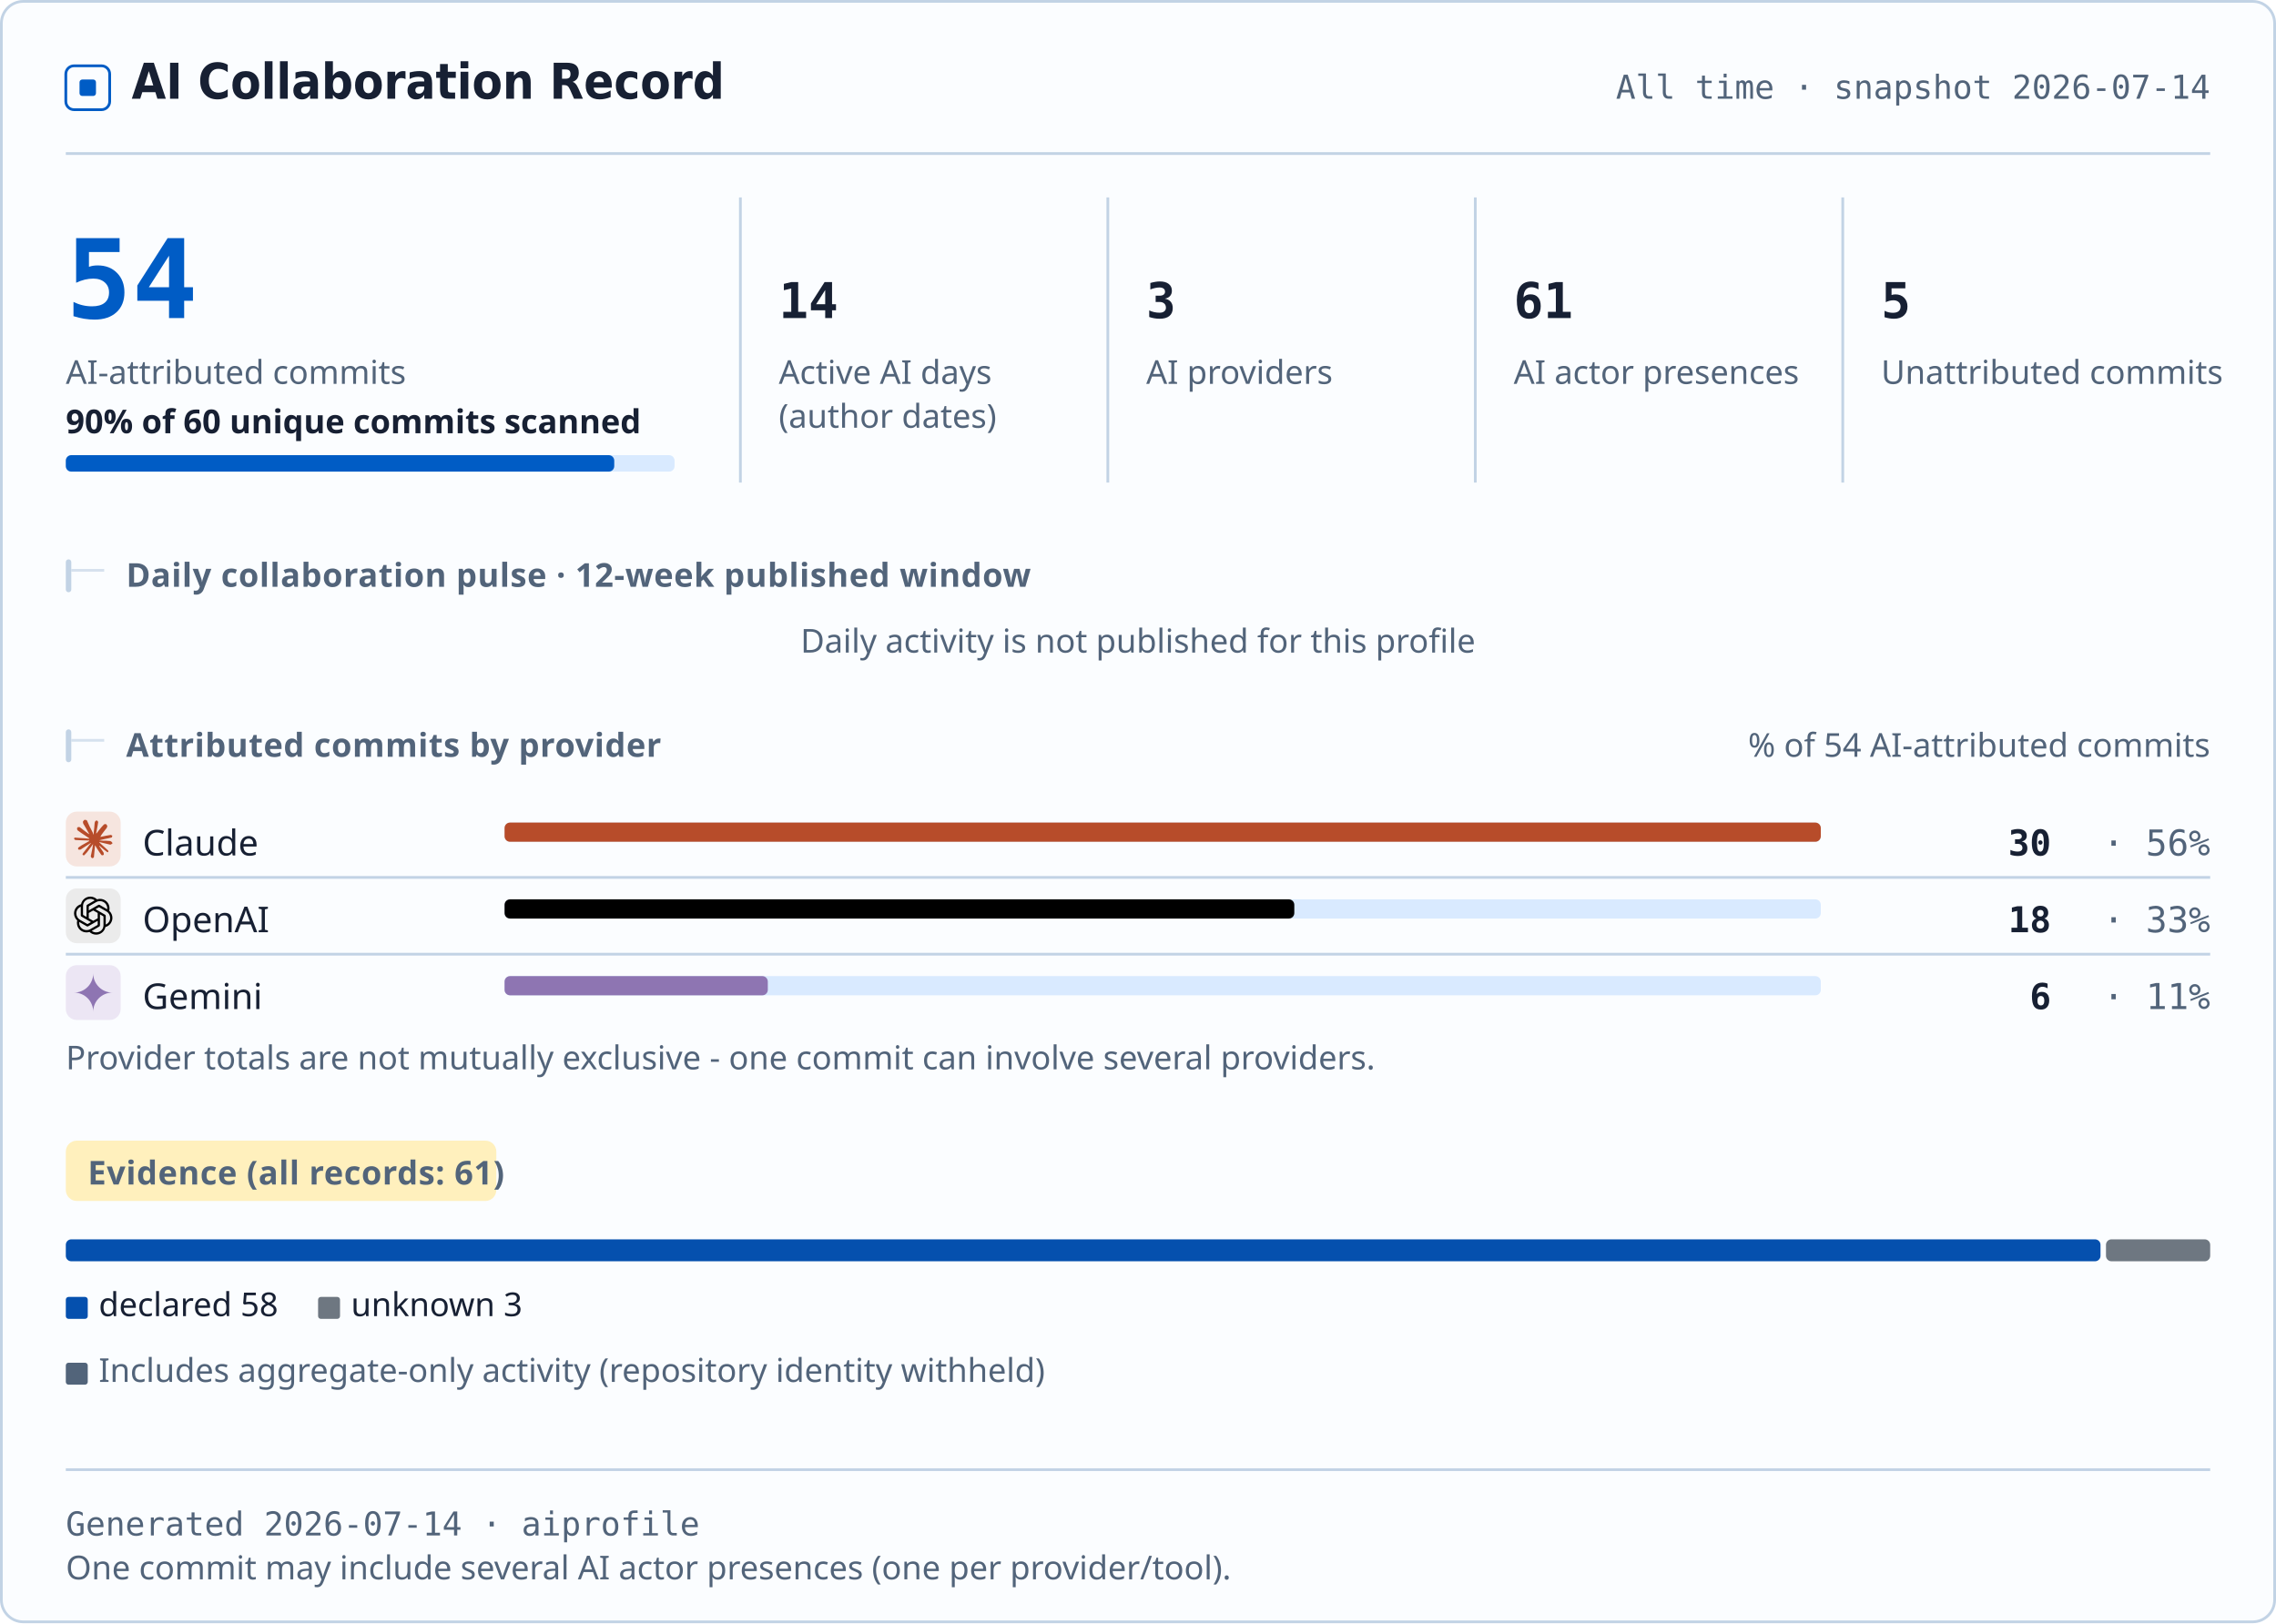
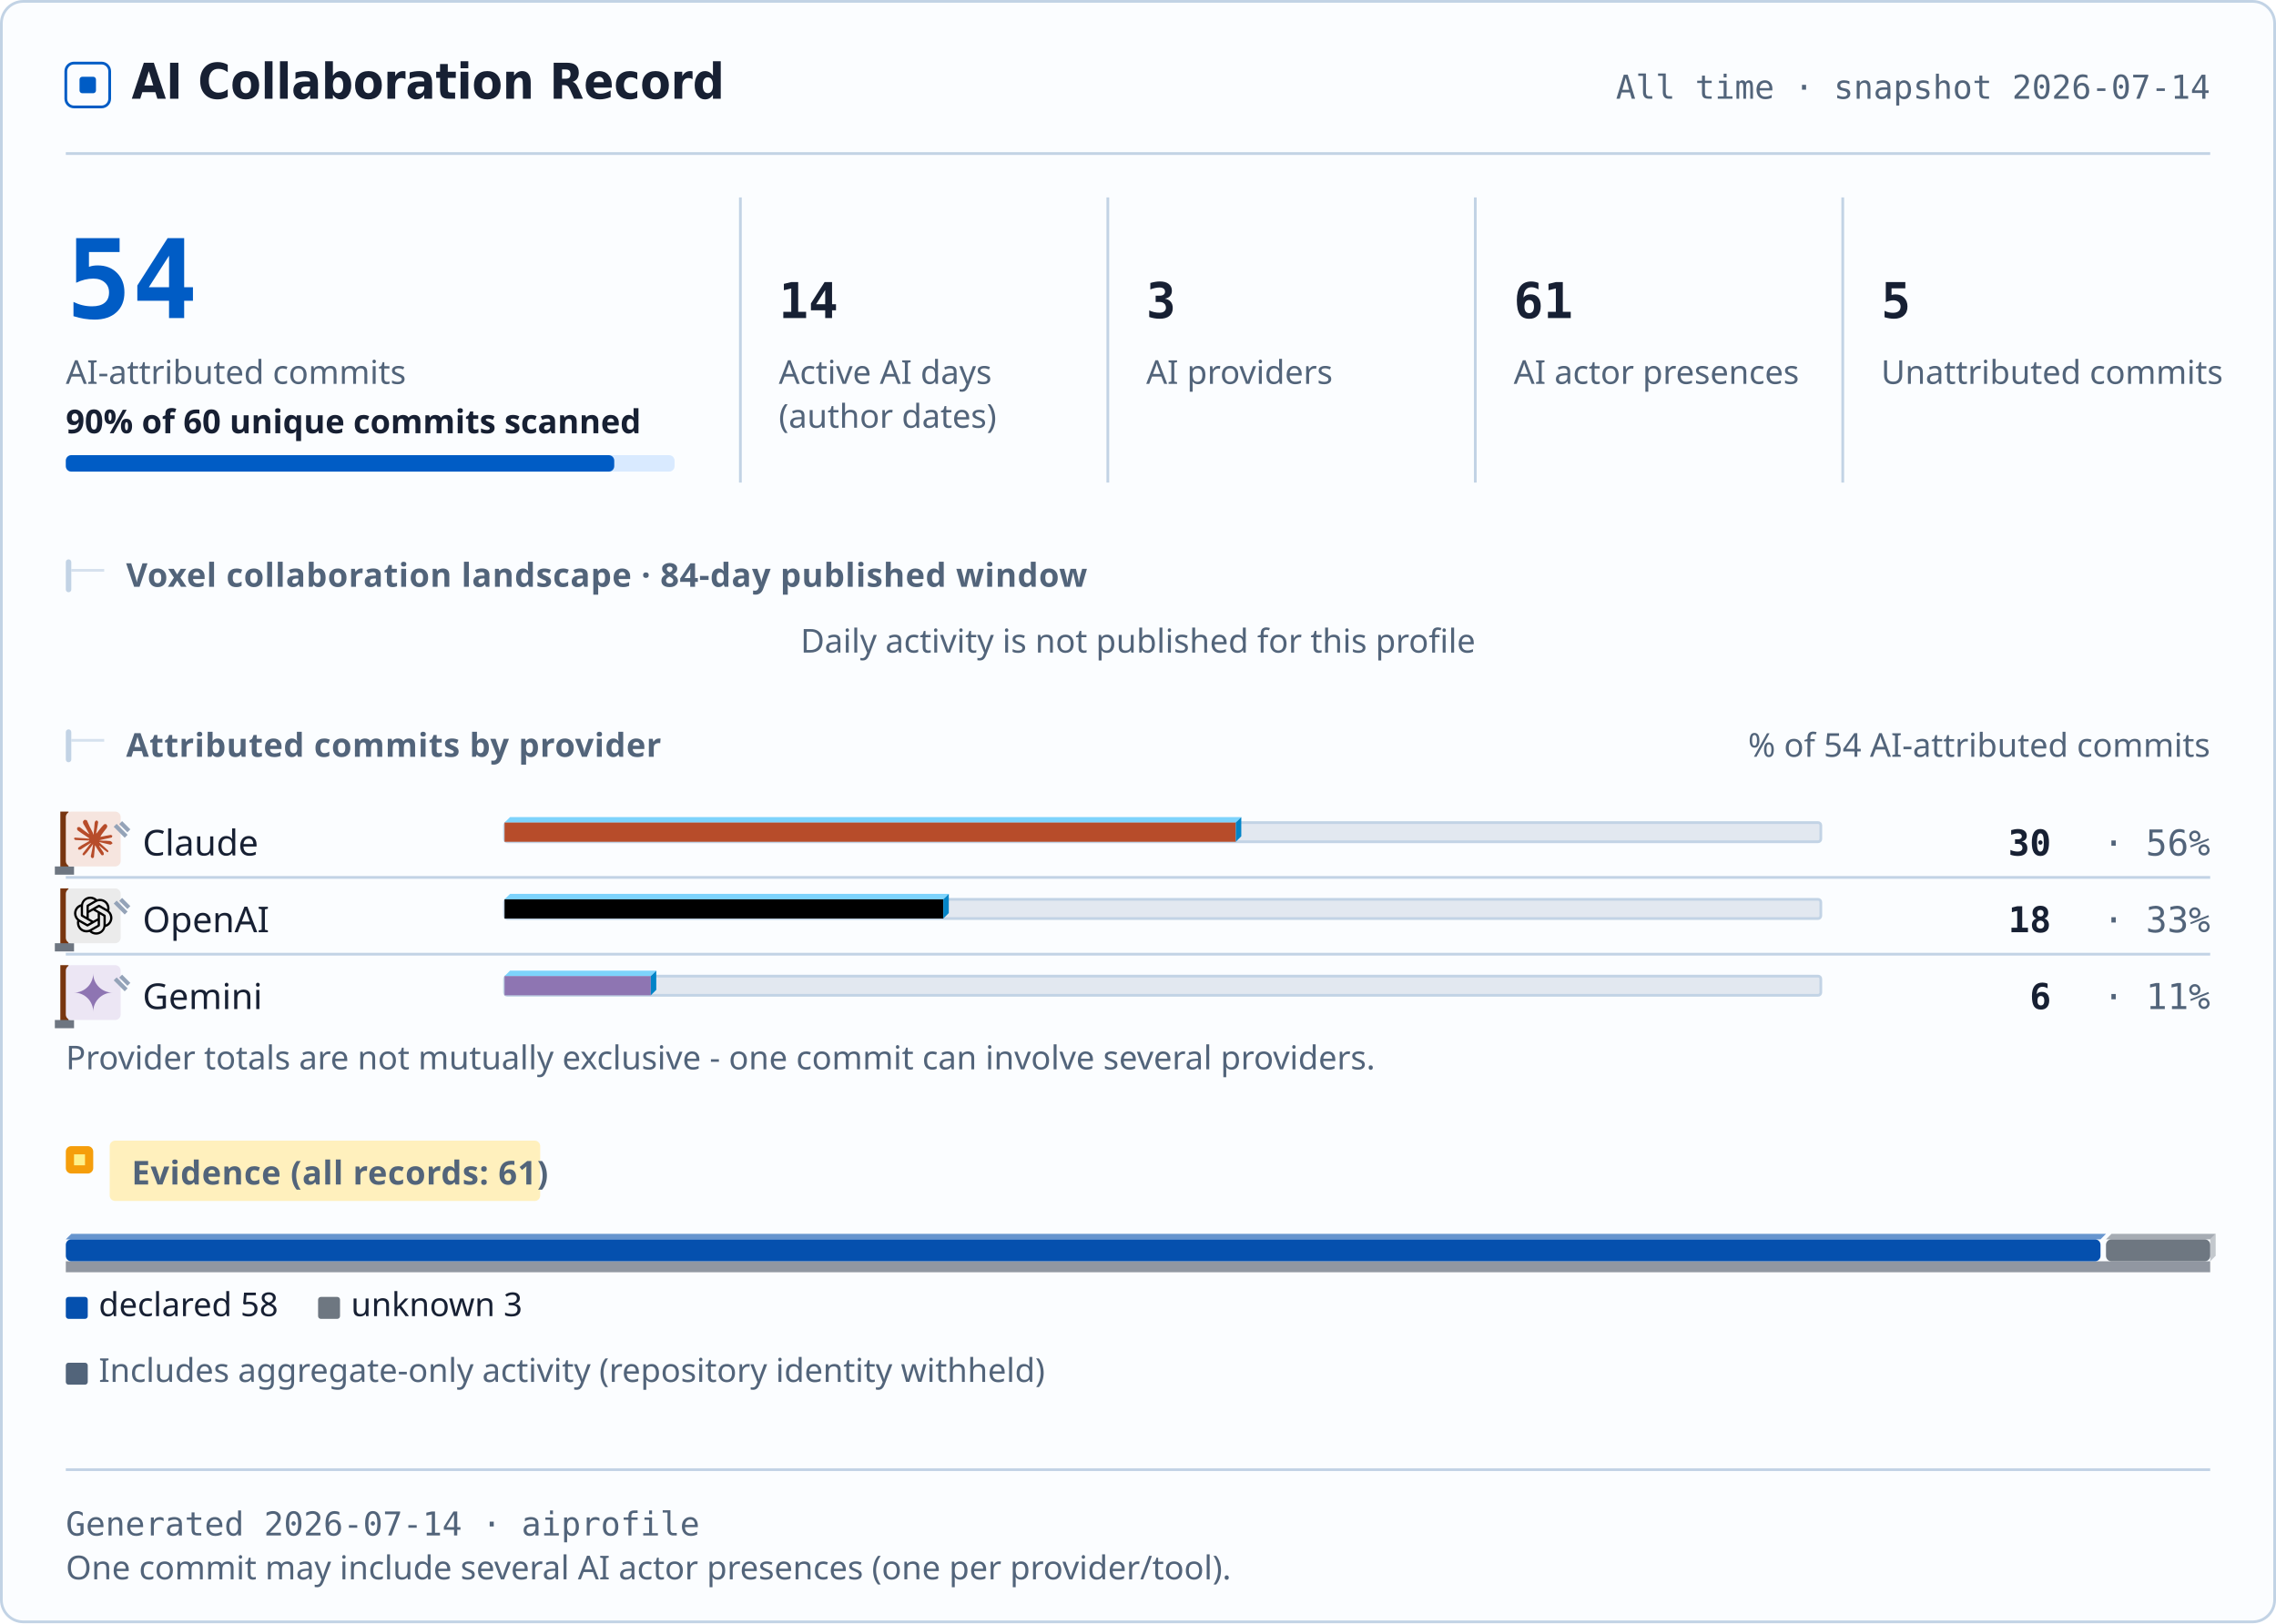
<svg xmlns="http://www.w3.org/2000/svg" width="830" height="592" viewBox="0 0 830 592" role="img" aria-labelledby="aiprofileSummaryTitle aiprofileSummaryDesc">
  <rect x="0.5" y="0.5" width="829" height="591" rx="8" fill="#fbfdff" stroke="#c2d3e5" stroke-width="1" />
-   <rect x="24" y="24" width="16" height="16" rx="3" fill="#fbfdff" stroke="#005cc5" stroke-width="1" />
-   <rect x="29" y="29" width="6" height="6" rx="1" fill="#005cc5" />
+   <rect x="24" y="23" width="16" height="16" rx="3" fill="#fbfdff" stroke="#005cc5" stroke-width="1" />
+   <rect x="29" y="28" width="6" height="6" rx="1" fill="#005cc5" />
  <text x="48" y="36" font-family="'IBM Plex Sans Condensed', 'Aptos Display', 'Segoe UI', 'DejaVu Sans Condensed', sans-serif" font-size="18" font-weight="600" fill="#172033" text-anchor="start">AI Collaboration Record</text>
  <text x="806" y="36" font-family="'IBM Plex Mono', 'Cascadia Mono', 'SFMono-Regular', 'DejaVu Sans Mono', Consolas, monospace" font-size="12" font-weight="400" fill="#52647a" text-anchor="end">All time · snapshot 2026-07-14</text>
  <line x1="24" y1="56" x2="806" y2="56" stroke="#c2d3e5" />
  <text x="24" y="116" font-family="'IBM Plex Mono', 'Cascadia Mono', 'SFMono-Regular', 'DejaVu Sans Mono', Consolas, monospace" font-size="40" font-weight="700" fill="#005cc5" text-anchor="start">54</text>
  <text x="24" y="140" font-family="'IBM Plex Sans', 'Aptos', 'Segoe UI', 'Noto Sans', 'DejaVu Sans', sans-serif" font-size="12" font-weight="400" fill="#52647a" text-anchor="start">AI-attributed commits</text>
  <text x="24" y="158" font-family="'IBM Plex Sans', 'Aptos', 'Segoe UI', 'Noto Sans', 'DejaVu Sans', sans-serif" font-size="12" font-weight="600" fill="#172033" text-anchor="start">90% of 60 unique commits scanned</text>
  <rect x="24" y="166" width="222" height="6" rx="2" fill="#d9eaff" />
  <rect x="24" y="166" width="200" height="6" rx="2" fill="#005cc5" />
  <line x1="270" y1="72" x2="270" y2="176" stroke="#c2d3e5" />
  <text x="284" y="116" font-family="'IBM Plex Mono', 'Cascadia Mono', 'SFMono-Regular', 'DejaVu Sans Mono', Consolas, monospace" font-size="18" font-weight="600" fill="#172033" text-anchor="start">14</text>
  <text x="284" y="140" font-family="'IBM Plex Sans', 'Aptos', 'Segoe UI', 'Noto Sans', 'DejaVu Sans', sans-serif" font-size="12" font-weight="400" fill="#52647a" text-anchor="start">Active AI days</text>
  <text x="284" y="156" font-family="'IBM Plex Sans', 'Aptos', 'Segoe UI', 'Noto Sans', 'DejaVu Sans', sans-serif" font-size="12" font-weight="400" fill="#52647a" text-anchor="start">(author dates)</text>
  <line x1="404" y1="72" x2="404" y2="176" stroke="#c2d3e5" />
  <text x="418" y="116" font-family="'IBM Plex Mono', 'Cascadia Mono', 'SFMono-Regular', 'DejaVu Sans Mono', Consolas, monospace" font-size="18" font-weight="600" fill="#172033" text-anchor="start">3</text>
  <text x="418" y="140" font-family="'IBM Plex Sans', 'Aptos', 'Segoe UI', 'Noto Sans', 'DejaVu Sans', sans-serif" font-size="12" font-weight="400" fill="#52647a" text-anchor="start">AI providers</text>
  <line x1="538" y1="72" x2="538" y2="176" stroke="#c2d3e5" />
  <text x="552" y="116" font-family="'IBM Plex Mono', 'Cascadia Mono', 'SFMono-Regular', 'DejaVu Sans Mono', Consolas, monospace" font-size="18" font-weight="600" fill="#172033" text-anchor="start">61</text>
  <text x="552" y="140" font-family="'IBM Plex Sans', 'Aptos', 'Segoe UI', 'Noto Sans', 'DejaVu Sans', sans-serif" font-size="12" font-weight="400" fill="#52647a" text-anchor="start">AI actor presences</text>
  <line x1="672" y1="72" x2="672" y2="176" stroke="#c2d3e5" />
  <text x="686" y="116" font-family="'IBM Plex Mono', 'Cascadia Mono', 'SFMono-Regular', 'DejaVu Sans Mono', Consolas, monospace" font-size="18" font-weight="600" fill="#172033" text-anchor="start">5</text>
  <text x="686" y="140" font-family="'IBM Plex Sans', 'Aptos', 'Segoe UI', 'Noto Sans', 'DejaVu Sans', sans-serif" font-size="12" font-weight="400" fill="#52647a" text-anchor="start">Unattributed commits</text>
  <rect x="24" y="204" width="2" height="12" rx="1" fill="#c2d3e5" />
  <line x1="26" y1="208" x2="38" y2="208" stroke="#c2d3e5" stroke-opacity="0.65" />
-   <text x="46" y="214" font-family="'IBM Plex Sans', 'Aptos', 'Segoe UI', 'Noto Sans', 'DejaVu Sans', sans-serif" font-size="12" font-weight="600" fill="#52647a" text-anchor="start" letter-spacing="0.2">Daily collaboration pulse · 12-week published window</text>
+   <text x="46" y="214" font-family="'IBM Plex Sans', 'Aptos', 'Segoe UI', 'Noto Sans', 'DejaVu Sans', sans-serif" font-size="12" font-weight="600" fill="#52647a" text-anchor="start" letter-spacing="0.2">Voxel collaboration landscape · 84-day published window</text>
  <text x="415" y="238" font-family="'IBM Plex Sans', 'Aptos', 'Segoe UI', 'Noto Sans', 'DejaVu Sans', sans-serif" font-size="12" font-weight="400" fill="#52647a" text-anchor="middle">Daily activity is not published for this profile</text>
  <rect x="24" y="266" width="2" height="12" rx="1" fill="#c2d3e5" />
  <line x1="26" y1="270" x2="38" y2="270" stroke="#c2d3e5" stroke-opacity="0.65" />
  <text x="46" y="276" font-family="'IBM Plex Sans', 'Aptos', 'Segoe UI', 'Noto Sans', 'DejaVu Sans', sans-serif" font-size="12" font-weight="600" fill="#52647a" text-anchor="start" letter-spacing="0.2">Attributed commits by provider</text>
  <text x="806" y="276" font-family="'IBM Plex Sans', 'Aptos', 'Segoe UI', 'Noto Sans', 'DejaVu Sans', sans-serif" font-size="12" font-weight="400" fill="#52647a" text-anchor="end">% of 54 AI-attributed commits</text>
-   <rect x="24" y="296" width="20" height="20" rx="4" fill="#F6E5DF" />
+   <rect x="22" y="296" width="3" height="22" rx="0" fill="#78350f" />
+   <rect x="20" y="316" width="7" height="3" rx="0" fill="#6e7681" />
+   <rect x="24" y="296" width="20" height="20" rx="2" fill="#F6E5DF" />
  <path d="m4.714 15.956 4.717-2.647.079-.231-.079-.128h-.231l-.789-.049-2.696-.073-2.337-.097-2.265-.121-.571-.121-.534-.704.055-.352.48-.322.686.061 1.518.103 2.277.158 1.651.097 2.447.255h.389l.055-.158-.134-.097-.103-.097L6.973 9.836l-2.55-1.688-1.336-.971-.723-.492-.364-.461-.158-1.008.656-.723.88.061.225.061.892.686 1.906 1.475 2.489 1.834.364.303.146-.103.018-.073-.164-.273-1.354-2.447-1.445-2.489-.643-1.032-.17-.619c-.061-.255-.103-.467-.103-.729L6.287.134 6.7 0l.996.134.419.364.619 1.415 1.002 2.228 1.554 3.03.455.898.243.832.091.255h.158v-.146l.128-1.706.237-2.095.231-2.696.079-.759.376-.911.747-.492.583.279.48.686-.067.443-.285 1.852-.559 2.902-.364 1.943h.212l.243-.243.984-1.305 1.651-2.064.729-.82.85-.905.546-.431h1.032l.759 1.129-.34 1.166-1.062 1.348-.88 1.141-1.263 1.7-.789 1.36.073.109.188-.018 2.853-.607 1.542-.279 1.84-.316.832.389.091.395-.328.807-1.967.486-2.307.461-3.436.814-.043.03.049.061 1.548.146.662.036h1.621l3.018.225.789.522.474.638-.079.486-1.214.619-1.639-.389-3.825-.911-1.311-.328h-.182v.109l1.093 1.069 2.003 1.809 2.507 2.331.128.577-.322.455-.34-.049-2.204-1.657-.85-.747-1.925-1.621h-.128v.17l.443.65 2.344 3.521.121 1.081-.17.352-.607.212-.668-.121-1.372-1.925L14.38 17.959l-1.141-1.943-.14.079-.674 7.255-.316.37-.729.279-.607-.461-.322-.747.322-1.475.389-1.925.316-1.53.285-1.9.17-.631-.012-.043-.14.018-1.433 1.967-2.18 2.945-1.724 1.846-.413.164-.716-.37.067-.662.401-.589 2.386-3.036 1.439-1.882.929-1.087-.006-.158h-.055l-6.338 4.116-1.129.146-.486-.455.061-.747.231-.243 1.906-1.311Z" fill="#B74C2A" transform="translate(27,299) scale(0.583333)" />
+   <path d="M 42 301 L 46 305 M 44 300 L 47 303" stroke="#94a3b8" stroke-width="1.5" />
  <text x="52" y="312" font-family="'IBM Plex Sans', 'Aptos', 'Segoe UI', 'Noto Sans', 'DejaVu Sans', sans-serif" font-size="13" font-weight="400" fill="#172033" text-anchor="start">Claude</text>
-   <rect x="184" y="300" width="480" height="7" rx="2" fill="#d9eaff" />
-   <rect x="184" y="300" width="480" height="7" rx="2" fill="#B74C2A" />
+   <rect x="184" y="300" width="480" height="7" rx="1" fill="#e2e8f0" stroke="#c2d3e5" stroke-width="1" />
+   <path d="M 184 300 L 186 298 L 452.667 298 L 450.667 300 Z" fill="#7dd3fc" />
+   <rect class="provider-quantity" x="184" y="300" width="266.667" height="7" fill="#B74C2A" />
+   <path d="M 450.667 300 L 452.667 298 L 452.667 305 L 450.667 307 Z" fill="#0284c7" />
  <text x="748" y="312" font-family="'IBM Plex Mono', 'Cascadia Mono', 'SFMono-Regular', 'DejaVu Sans Mono', Consolas, monospace" font-size="13" text-anchor="end">
    <tspan fill="#172033" font-weight="600">30</tspan>
  </text>
  <text x="806" y="312" font-family="'IBM Plex Mono', 'Cascadia Mono', 'SFMono-Regular', 'DejaVu Sans Mono', Consolas, monospace" font-size="13" text-anchor="end">
    <tspan fill="#52647a" font-weight="400"> · 56%</tspan>
  </text>
  <line x1="24" y1="320" x2="806" y2="320" stroke="#c2d3e5" />
-   <rect x="24" y="324" width="20" height="20" rx="4" fill="#EBEBEB" />
+   <rect x="22" y="324" width="3" height="22" rx="0" fill="#78350f" />
+   <rect x="20" y="344" width="7" height="3" rx="0" fill="#6e7681" />
+   <rect x="24" y="324" width="20" height="20" rx="2" fill="#EBEBEB" />
  <path d="M9.205 8.658v-2.26c0-.19.072-.333.238-.428l4.543-2.616c.619-.357 1.356-.523 2.117-.523 2.854 0 4.662 2.212 4.662 4.566 0 .167 0 .357-.024.547l-4.71-2.759a.797.797 0 00-.856 0l-5.97 3.473zm10.609 8.8V12.06c0-.333-.143-.57-.429-.737l-5.97-3.473 1.95-1.118a.433.433 0 01.476 0l4.543 2.617c1.309.76 2.189 2.378 2.189 3.948 0 1.808-1.07 3.473-2.76 4.163zM7.802 12.703l-1.95-1.142c-.167-.095-.239-.238-.239-.428V5.899c0-2.545 1.95-4.472 4.591-4.472 1 0 1.927.333 2.712.928L8.23 5.067c-.285.166-.428.404-.428.737v6.898zM12 15.128l-2.795-1.57v-3.33L12 8.658l2.795 1.57v3.33L12 15.128zm1.796 7.23c-1 0-1.927-.332-2.712-.927l4.686-2.712c.285-.166.428-.404.428-.737v-6.898l1.974 1.142c.167.095.238.238.238.428v5.233c0 2.545-1.974 4.472-4.614 4.472zm-5.637-5.303l-4.544-2.617c-1.308-.761-2.188-2.378-2.188-3.948A4.482 4.482 0 014.21 6.327v5.423c0 .333.143.571.428.738l5.947 3.449-1.95 1.118a.432.432 0 01-.476 0zm-.262 3.9c-2.688 0-4.662-2.021-4.662-4.519 0-.19.024-.38.047-.57l4.686 2.71c.286.167.571.167.856 0l5.97-3.448v2.26c0 .19-.07.333-.237.428l-4.543 2.616c-.619.357-1.356.523-2.117.523zm5.899 2.83a5.947 5.947 0 005.827-4.756C22.287 18.339 24 15.84 24 13.296c0-1.665-.713-3.282-1.998-4.448.119-.5.19-.999.19-1.498 0-3.401-2.759-5.947-5.946-5.947-.642 0-1.26.095-1.88.31A5.962 5.962 0 0010.205 0a5.947 5.947 0 00-5.827 4.757C1.713 5.447 0 7.945 0 10.49c0 1.666.713 3.283 1.998 4.448-.119.5-.19 1-.19 1.499 0 3.401 2.759 5.946 5.946 5.946.642 0 1.26-.095 1.88-.309a5.96 5.96 0 004.162 1.713z" fill="#000000" transform="translate(27,327) scale(0.583333)" />
+   <path d="M 42 329 L 46 333 M 44 328 L 47 331" stroke="#94a3b8" stroke-width="1.5" />
  <text x="52" y="340" font-family="'IBM Plex Sans', 'Aptos', 'Segoe UI', 'Noto Sans', 'DejaVu Sans', sans-serif" font-size="13" font-weight="400" fill="#172033" text-anchor="start">OpenAI</text>
-   <rect x="184" y="328" width="480" height="7" rx="2" fill="#d9eaff" />
-   <rect x="184" y="328" width="288" height="7" rx="2" fill="#000000" />
+   <rect x="184" y="328" width="480" height="7" rx="1" fill="#e2e8f0" stroke="#c2d3e5" stroke-width="1" />
+   <path d="M 184 328 L 186 326 L 346.0 326 L 344.0 328 Z" fill="#7dd3fc" />
+   <rect class="provider-quantity" x="184" y="328" width="160" height="7" fill="#000000" />
+   <path d="M 344.0 328 L 346.0 326 L 346.0 333 L 344.0 335 Z" fill="#0284c7" />
  <text x="748" y="340" font-family="'IBM Plex Mono', 'Cascadia Mono', 'SFMono-Regular', 'DejaVu Sans Mono', Consolas, monospace" font-size="13" text-anchor="end">
    <tspan fill="#172033" font-weight="600">18</tspan>
  </text>
  <text x="806" y="340" font-family="'IBM Plex Mono', 'Cascadia Mono', 'SFMono-Regular', 'DejaVu Sans Mono', Consolas, monospace" font-size="13" text-anchor="end">
    <tspan fill="#52647a" font-weight="400"> · 33%</tspan>
  </text>
  <line x1="24" y1="348" x2="806" y2="348" stroke="#c2d3e5" />
-   <rect x="24" y="352" width="20" height="20" rx="4" fill="#ECE6F4" />
+   <rect x="22" y="352" width="3" height="22" rx="0" fill="#78350f" />
+   <rect x="20" y="372" width="7" height="3" rx="0" fill="#6e7681" />
+   <rect x="24" y="352" width="20" height="20" rx="2" fill="#ECE6F4" />
  <path d="M11.04 19.32Q12 21.51 12 24q0-2.49.93-4.68.96-2.19 2.58-3.81t3.81-2.55Q21.51 12 24 12q-2.49 0-4.68-.93a12.3 12.3 0 0 1-3.81-2.58 12.3 12.3 0 0 1-2.58-3.81Q12 2.49 12 0q0 2.49-.96 4.68-.93 2.19-2.55 3.81a12.3 12.3 0 0 1-3.81 2.58Q2.49 12 0 12q2.49 0 4.68.96 2.19.93 3.81 2.55t2.55 3.81" fill="#8E75B2" transform="translate(27,355) scale(0.583333)" />
+   <path d="M 42 357 L 46 361 M 44 356 L 47 359" stroke="#94a3b8" stroke-width="1.5" />
  <text x="52" y="368" font-family="'IBM Plex Sans', 'Aptos', 'Segoe UI', 'Noto Sans', 'DejaVu Sans', sans-serif" font-size="13" font-weight="400" fill="#172033" text-anchor="start">Gemini</text>
-   <rect x="184" y="356" width="480" height="7" rx="2" fill="#d9eaff" />
-   <rect x="184" y="356" width="96" height="7" rx="2" fill="#8E75B2" />
+   <rect x="184" y="356" width="480" height="7" rx="1" fill="#e2e8f0" stroke="#c2d3e5" stroke-width="1" />
+   <path d="M 184 356 L 186 354 L 239.333 354 L 237.333 356 Z" fill="#7dd3fc" />
+   <rect class="provider-quantity" x="184" y="356" width="53.333" height="7" fill="#8E75B2" />
+   <path d="M 237.333 356 L 239.333 354 L 239.333 361 L 237.333 363 Z" fill="#0284c7" />
  <text x="748" y="368" font-family="'IBM Plex Mono', 'Cascadia Mono', 'SFMono-Regular', 'DejaVu Sans Mono', Consolas, monospace" font-size="13" text-anchor="end">
    <tspan fill="#172033" font-weight="600">6</tspan>
  </text>
  <text x="806" y="368" font-family="'IBM Plex Mono', 'Cascadia Mono', 'SFMono-Regular', 'DejaVu Sans Mono', Consolas, monospace" font-size="13" text-anchor="end">
    <tspan fill="#52647a" font-weight="400"> · 11%</tspan>
  </text>
  <text x="24" y="390" font-family="'IBM Plex Sans', 'Aptos', 'Segoe UI', 'Noto Sans', 'DejaVu Sans', sans-serif" font-size="12" font-weight="400" fill="#52647a" text-anchor="start">Provider totals are not mutually exclusive - one commit can involve several providers.</text>
-   <rect x="24" y="416" width="157" height="22" rx="4" fill="#fff0bd" />
-   <text x="32" y="432" font-family="'IBM Plex Sans', 'Aptos', 'Segoe UI', 'Noto Sans', 'DejaVu Sans', sans-serif" font-size="12" font-weight="600" fill="#52647a" text-anchor="start" letter-spacing="0.2">Evidence (all records: 61)</text>
+   <rect x="24" y="418" width="10" height="10" fill="#f59e0b" rx="2" />
+   <rect x="27" y="421" width="4" height="4" fill="#fef08a" />
+   <rect x="40" y="416" width="157" height="22" rx="2" fill="#fff0bd" />
+   <text x="48" y="432" font-family="'IBM Plex Sans', 'Aptos', 'Segoe UI', 'Noto Sans', 'DejaVu Sans', sans-serif" font-size="12" font-weight="600" fill="#52647a" text-anchor="start" letter-spacing="0.2">Evidence (all records: 61)</text>
+   <rect x="24" y="460" width="782" height="4" fill="#6e7681" opacity="0.75" />
+   <path d="M 24 452 L 26 450 L 768 450 L 766 452 Z" fill="#0550ae" opacity="0.6" />
  <rect x="24" y="452" width="742" height="8" rx="2" fill="#0550ae" />
+   <path d="M 768 452 L 770 450 L 808 450 L 806 452 Z" fill="#6e7781" opacity="0.6" />
  <rect x="768" y="452" width="38" height="8" rx="2" fill="#6e7781" />
+   <path d="M 806 452 L 808 450 L 808 458 L 806 460 Z" fill="#6e7781" opacity="0.4" />
  <rect x="24" y="473" width="8" height="8" rx="1" fill="#0550ae" />
  <text x="36" y="480" font-family="'IBM Plex Sans', 'Aptos', 'Segoe UI', 'Noto Sans', 'DejaVu Sans', sans-serif" font-size="12" font-weight="400" fill="#172033" text-anchor="start">declared 58</text>
  <rect x="116" y="473" width="8" height="8" rx="1" fill="#6e7781" />
  <text x="128" y="480" font-family="'IBM Plex Sans', 'Aptos', 'Segoe UI', 'Noto Sans', 'DejaVu Sans', sans-serif" font-size="12" font-weight="400" fill="#172033" text-anchor="start">unknown 3</text>
  <rect x="24" y="497" width="8" height="8" rx="1" fill="#52647a" />
  <text x="36" y="504" font-family="'IBM Plex Sans', 'Aptos', 'Segoe UI', 'Noto Sans', 'DejaVu Sans', sans-serif" font-size="12" font-weight="400" fill="#52647a" text-anchor="start">Includes aggregate-only activity (repository identity withheld)</text>
  <line x1="24" y1="536" x2="806" y2="536" stroke="#c2d3e5" />
  <text x="24" y="560" font-family="'IBM Plex Mono', 'Cascadia Mono', 'SFMono-Regular', 'DejaVu Sans Mono', Consolas, monospace" font-size="12" font-weight="400" fill="#52647a" text-anchor="start">Generated 2026-07-14 · aiprofile</text>
  <text x="24" y="576" font-family="'IBM Plex Sans', 'Aptos', 'Segoe UI', 'Noto Sans', 'DejaVu Sans', sans-serif" font-size="12" font-weight="400" fill="#52647a" text-anchor="start">One commit may include several AI actor presences (one per provider/tool).</text>
</svg>
